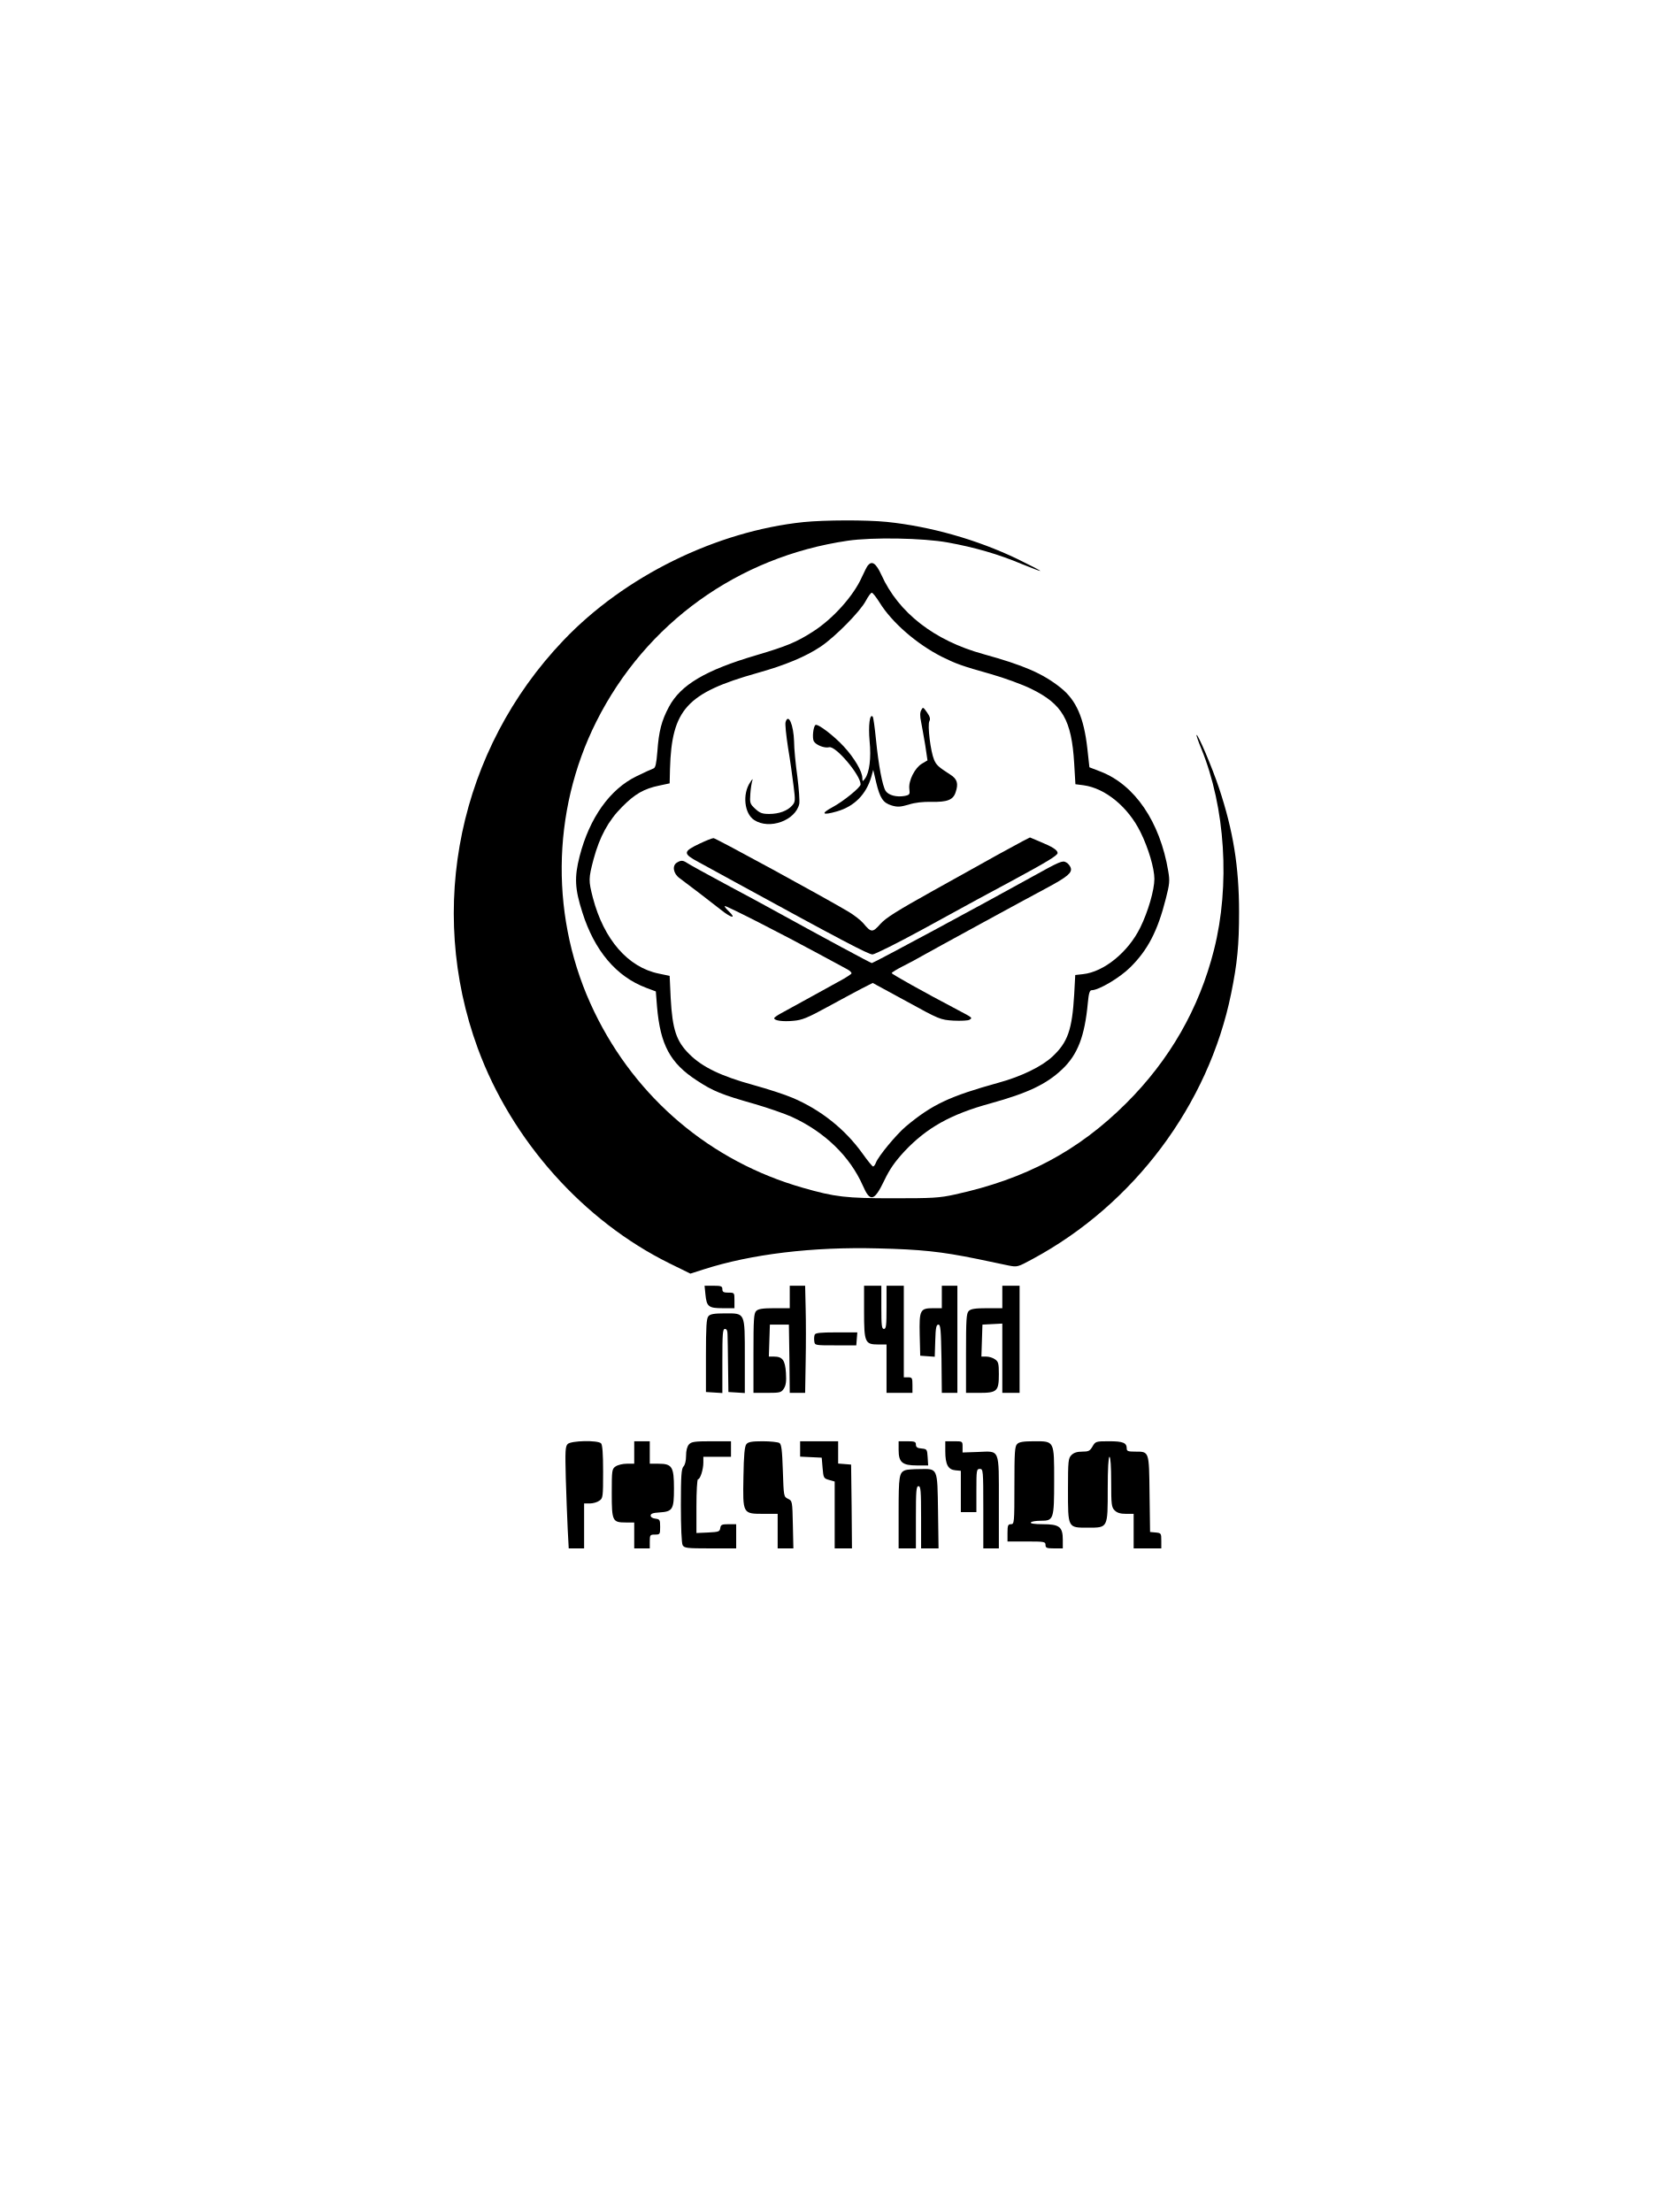
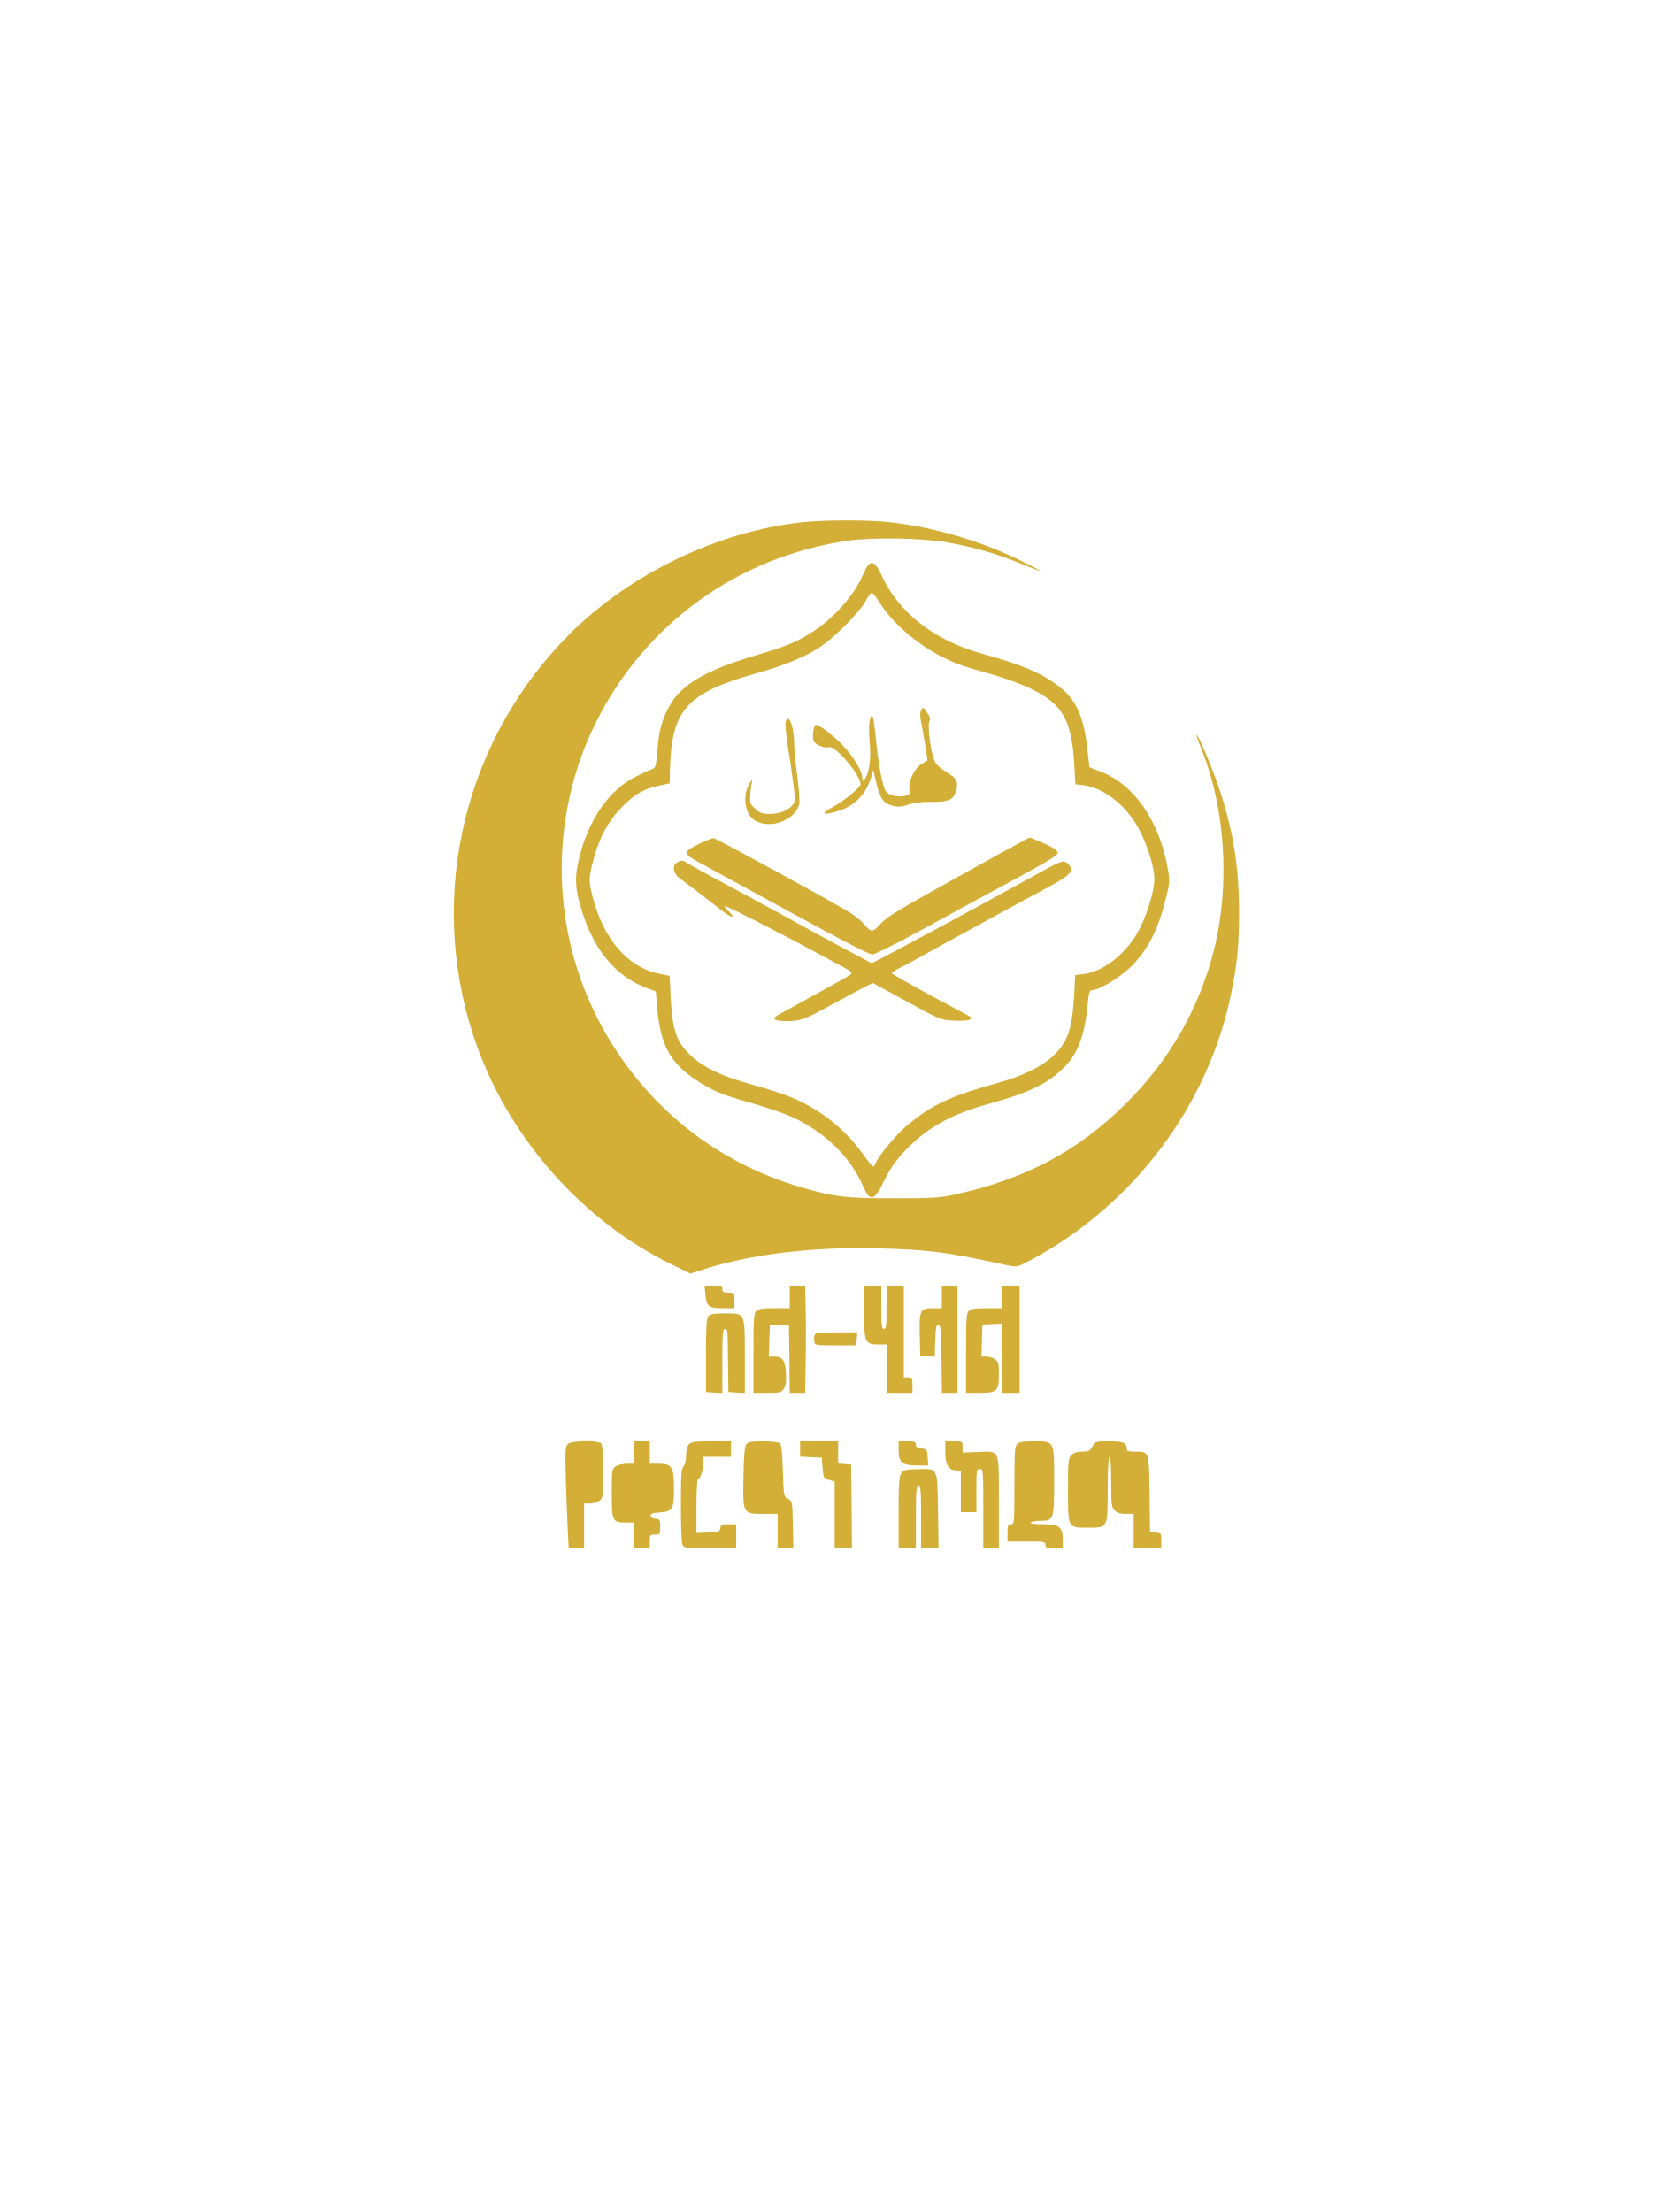
<svg xmlns="http://www.w3.org/2000/svg" version="1.0" width="960pt" height="1280pt" viewBox="0 0 960 1280" preserveAspectRatio="xMidYMid meet">
-   <g transform="translate(0,1280) scale(0.1,-0.1)" fill="#000000" stroke="none">
+   <g transform="translate(0,1280) scale(0.1,-0.1)" fill="#d4af37" stroke="none">
    <path d="M4651 9779 c-508 -53 -1038 -314 -1391 -685 -603 -632 -794 -1547 -495 -2361 196 -533 611 -998 1110 -1244 l120 -59 75 24 c276 89 632 132 1010 122 249 -6 364 -18 575 -61 72 -15 153 -32 181 -38 51 -10 53 -9 140 38 586 316 1017 892 1148 1535 36 177 46 281 46 472 0 262 -34 471 -115 715 -40 121 -124 318 -131 310 -2 -2 10 -37 27 -78 140 -342 168 -793 74 -1165 -86 -341 -257 -638 -509 -889 -276 -275 -582 -438 -990 -527 -90 -20 -130 -22 -356 -22 -274 0 -337 7 -525 61 -532 152 -964 517 -1206 1018 -256 529 -251 1156 12 1680 286 569 820 953 1454 1046 143 21 435 16 579 -10 155 -28 294 -68 429 -125 59 -24 107 -42 107 -40 0 3 -60 34 -132 69 -235 113 -505 189 -757 215 -120 12 -359 11 -480 -1z" />
    <path d="M5022 9528 c-6 -7 -21 -38 -35 -68 -48 -108 -167 -241 -283 -315 -95 -61 -151 -84 -326 -136 -296 -87 -439 -172 -507 -299 -43 -80 -59 -143 -67 -258 -6 -73 -11 -95 -23 -99 -9 -3 -53 -23 -98 -45 -154 -75 -272 -241 -329 -463 -31 -122 -28 -187 16 -325 70 -221 196 -371 369 -436 l56 -21 7 -89 c19 -220 76 -326 230 -426 94 -62 143 -82 337 -137 75 -22 171 -55 213 -74 190 -87 336 -228 411 -398 42 -97 66 -91 124 30 32 67 61 108 118 170 129 136 266 213 496 276 217 60 324 111 415 197 90 85 131 191 149 386 5 55 11 72 22 72 41 0 163 72 224 133 101 100 158 210 205 396 22 86 24 103 14 161 -48 285 -193 498 -391 575 l-65 25 -12 109 c-20 178 -64 279 -154 351 -104 83 -213 130 -448 195 -283 78 -491 239 -590 459 -31 67 -54 83 -78 54z m68 -215 c72 -116 214 -239 359 -313 83 -41 115 -53 286 -101 77 -22 181 -60 230 -84 183 -89 236 -180 251 -434 l7 -119 47 -6 c126 -17 258 -126 329 -270 46 -92 81 -211 81 -272 0 -64 -37 -191 -82 -282 -70 -142 -210 -256 -331 -269 l-45 -5 -6 -112 c-12 -205 -37 -277 -126 -360 -61 -57 -179 -115 -311 -151 -285 -79 -385 -126 -538 -254 -56 -48 -157 -170 -172 -208 -5 -13 -12 -23 -17 -23 -4 0 -32 34 -61 75 -102 142 -242 253 -404 322 -44 19 -146 52 -226 74 -189 52 -297 104 -372 179 -76 75 -98 144 -108 324 l-6 129 -62 13 c-179 36 -319 198 -382 438 -26 101 -26 111 4 225 35 129 85 222 165 302 74 75 127 105 214 123 l61 13 2 84 c10 344 97 439 503 554 162 45 282 95 370 154 83 56 228 203 260 264 14 26 29 47 35 47 5 0 26 -26 45 -57z" />
    <path d="M5331 8691 c-8 -14 -8 -35 -1 -68 5 -26 16 -87 24 -135 l13 -88 -32 -19 c-41 -24 -79 -99 -73 -146 4 -32 2 -35 -28 -41 -46 -8 -92 4 -109 29 -19 30 -41 147 -56 297 -7 69 -15 129 -19 133 -17 20 -26 -52 -18 -141 10 -99 -1 -183 -27 -218 -14 -18 -14 -18 -15 4 0 38 -47 117 -107 182 -58 63 -150 133 -164 125 -13 -9 -20 -75 -10 -94 12 -22 62 -42 89 -35 37 10 182 -161 182 -215 0 -17 -98 -97 -161 -131 -73 -39 -61 -50 25 -25 100 29 168 98 198 200 l11 40 17 -72 c22 -92 40 -119 90 -134 34 -10 49 -9 98 5 36 12 84 17 131 16 92 -2 127 11 141 56 17 50 9 76 -30 101 -70 45 -82 56 -95 87 -20 47 -39 200 -27 223 7 13 3 27 -14 51 -22 31 -23 32 -33 13z" />
    <path d="M4546 8622 c-4 -10 3 -76 14 -148 12 -71 26 -171 32 -221 11 -86 10 -94 -8 -114 -27 -31 -76 -49 -133 -49 -40 0 -54 5 -81 30 -30 28 -32 33 -28 87 2 32 8 67 12 78 4 11 -2 6 -13 -12 -46 -68 -34 -181 23 -218 88 -58 239 -3 261 93 3 16 -2 87 -11 158 -10 71 -19 163 -19 204 -3 96 -33 165 -49 112z" />
    <path d="M4050 7919 c-99 -47 -100 -58 -7 -108 34 -19 130 -71 212 -116 607 -332 770 -418 794 -418 14 1 143 65 286 143 143 78 287 157 320 175 33 18 121 65 195 105 211 114 270 150 270 164 0 17 -30 36 -103 66 l-57 24 -43 -22 c-23 -12 -89 -48 -147 -80 -58 -32 -224 -125 -370 -206 -208 -116 -274 -157 -306 -193 -45 -51 -53 -50 -98 4 -15 18 -53 47 -84 66 -141 84 -770 427 -783 427 -8 0 -43 -14 -79 -31z" />
    <path d="M3918 7809 c-30 -17 -23 -64 15 -91 29 -21 198 -150 239 -183 61 -49 93 -54 43 -6 -14 13 -24 26 -21 28 5 5 334 -163 546 -278 75 -41 148 -80 163 -88 15 -8 26 -19 24 -24 -1 -4 -34 -26 -72 -46 -39 -21 -122 -67 -185 -102 -64 -35 -132 -73 -153 -84 -20 -11 -37 -23 -37 -27 0 -14 51 -21 111 -15 50 4 82 17 197 80 75 41 165 89 199 107 l63 32 195 -106 c191 -105 196 -107 272 -112 43 -2 85 0 93 5 18 12 21 10 -70 58 -192 101 -380 206 -380 212 0 4 28 21 63 39 34 17 85 44 112 60 58 33 613 336 730 398 111 60 140 84 131 112 -4 12 -16 27 -27 32 -21 12 -37 5 -199 -85 -299 -166 -916 -498 -925 -498 -8 1 -270 142 -575 310 -30 17 -149 81 -265 143 -115 62 -219 119 -230 127 -23 15 -34 16 -57 2z" />
    <path d="M4082 5310 c7 -71 18 -80 99 -80 l69 0 0 45 c0 45 0 45 -35 45 -28 0 -35 4 -35 20 0 17 -7 20 -51 20 l-52 0 5 -50z" />
    <path d="M4570 5295 l0 -65 -89 0 c-68 0 -93 -4 -105 -16 -14 -13 -16 -50 -16 -245 l0 -229 80 0 c74 0 81 2 96 25 12 19 15 41 12 91 -5 74 -20 94 -70 94 l-29 0 3 93 3 92 55 0 55 0 3 -197 2 -198 45 0 44 0 3 178 c2 97 2 237 0 310 l-3 132 -44 0 -45 0 0 -65z" />
    <path d="M5000 5212 c0 -179 5 -192 81 -192 l49 0 0 -140 0 -140 75 0 75 0 0 45 c0 41 -2 45 -25 45 l-25 0 0 265 0 265 -50 0 -50 0 0 -125 c0 -104 -2 -125 -15 -125 -13 0 -15 21 -15 125 l0 125 -50 0 -50 0 0 -148z" />
    <path d="M5450 5295 l0 -65 -49 0 c-77 0 -82 -10 -79 -154 l3 -121 42 -3 42 -3 3 93 c2 75 6 93 18 93 13 0 15 -30 18 -197 l2 -198 45 0 45 0 0 310 0 310 -45 0 -45 0 0 -65z" />
    <path d="M5800 5295 l0 -65 -89 0 c-68 0 -93 -4 -105 -16 -14 -13 -16 -50 -16 -245 l0 -229 78 0 c102 0 112 10 112 108 0 62 -3 73 -22 86 -12 9 -35 16 -51 16 l-28 0 3 93 3 92 58 3 57 3 0 -201 0 -200 50 0 50 0 0 310 0 310 -50 0 -50 0 0 -65z" />
    <path d="M4099 5183 c-11 -12 -14 -63 -14 -227 l0 -211 48 -3 47 -3 0 185 c0 159 2 186 15 186 10 0 15 -10 15 -32 1 -18 2 -100 3 -183 l2 -150 48 -3 47 -3 0 208 c0 261 3 253 -114 253 -65 0 -87 -4 -97 -17z" />
    <path d="M4714 5076 c-3 -8 -4 -25 -2 -38 3 -23 5 -23 123 -23 l120 0 3 38 3 37 -121 0 c-95 0 -122 -3 -126 -14z" />
    <path d="M3285 4444 c-14 -14 -15 -40 -11 -198 3 -99 8 -232 11 -293 l6 -113 45 0 44 0 0 130 0 130 33 0 c18 0 43 7 55 16 21 14 22 21 22 168 0 105 -4 156 -12 164 -19 19 -173 16 -193 -4z" />
    <path d="M3670 4395 l0 -65 -43 0 c-23 0 -53 -7 -65 -16 -21 -14 -22 -22 -22 -154 0 -162 4 -170 81 -170 l49 0 0 -75 0 -75 45 0 45 0 0 40 c0 38 2 40 30 40 29 0 30 2 30 44 0 41 -2 45 -27 48 -17 2 -28 9 -28 18 0 11 14 16 50 18 78 5 85 17 85 139 0 126 -11 143 -90 143 l-50 0 0 65 0 65 -45 0 -45 0 0 -65z" />
    <path d="M3987 4442 c-11 -12 -17 -36 -17 -66 0 -29 -6 -53 -15 -62 -12 -13 -15 -52 -15 -225 0 -126 4 -218 10 -230 10 -17 23 -19 160 -19 l150 0 0 70 0 70 -44 0 c-39 0 -45 -3 -48 -22 -3 -21 -9 -23 -70 -26 l-68 -3 0 156 c0 85 4 155 9 155 13 0 31 57 31 96 l0 34 80 0 80 0 0 45 0 45 -113 0 c-98 0 -116 -3 -130 -18z" />
    <path d="M4319 4443 c-10 -12 -15 -61 -17 -189 -4 -215 -5 -214 118 -214 l80 0 0 -100 0 -100 45 0 46 0 -3 137 c-3 135 -3 138 -28 150 -25 12 -25 14 -30 163 -4 119 -8 153 -20 160 -8 5 -52 10 -96 10 -64 0 -85 -4 -95 -17z" />
    <path d="M4630 4415 l0 -44 63 -3 62 -3 5 -60 c5 -57 6 -60 38 -69 l32 -9 0 -193 0 -194 50 0 50 0 -2 243 -3 242 -37 3 -38 3 0 65 0 64 -110 0 -110 0 0 -45z" />
    <path d="M5200 4410 c0 -72 21 -90 106 -90 l65 0 -3 48 c-3 45 -4 47 -35 50 -25 2 -33 8 -33 23 0 16 -7 19 -50 19 l-50 0 0 -50z" />
    <path d="M5470 4403 c0 -77 16 -107 58 -111 l32 -3 0 -120 0 -119 45 0 45 0 0 125 c0 118 1 125 20 125 19 0 20 -7 20 -230 l0 -230 45 0 45 0 0 264 c0 319 8 299 -122 294 l-88 -3 0 33 c0 32 0 32 -50 32 l-50 0 0 -57z" />
    <path d="M5886 4444 c-14 -13 -16 -49 -16 -240 0 -217 -1 -224 -20 -224 -17 0 -20 -7 -20 -50 l0 -50 110 0 c103 0 110 -1 110 -20 0 -17 7 -20 50 -20 l50 0 0 50 c0 75 -20 90 -116 90 -47 0 -73 4 -69 10 3 6 30 10 59 10 73 0 76 8 76 233 0 231 2 227 -115 227 -63 0 -88 -4 -99 -16z" />
    <path d="M6322 4430 c-15 -26 -23 -30 -59 -30 -30 0 -49 -6 -63 -20 -18 -18 -20 -33 -20 -198 0 -226 -2 -222 115 -222 117 0 115 -4 115 227 0 115 4 183 10 183 6 0 10 -55 10 -145 0 -132 2 -147 20 -165 14 -14 33 -20 65 -20 l45 0 0 -100 0 -100 80 0 80 0 0 44 c0 43 -1 45 -32 48 l-33 3 -3 220 c-3 250 -1 245 -84 245 -40 0 -48 3 -48 18 0 33 -21 42 -102 42 -77 0 -79 -1 -96 -30z" />
    <path d="M5240 4293 c-37 -13 -40 -33 -40 -245 l0 -208 50 0 50 0 0 180 c0 153 2 180 15 180 13 0 15 -27 15 -180 l0 -180 51 0 50 0 -3 216 c-4 253 0 245 -107 243 -36 0 -73 -3 -81 -6z" />
  </g>
</svg>
